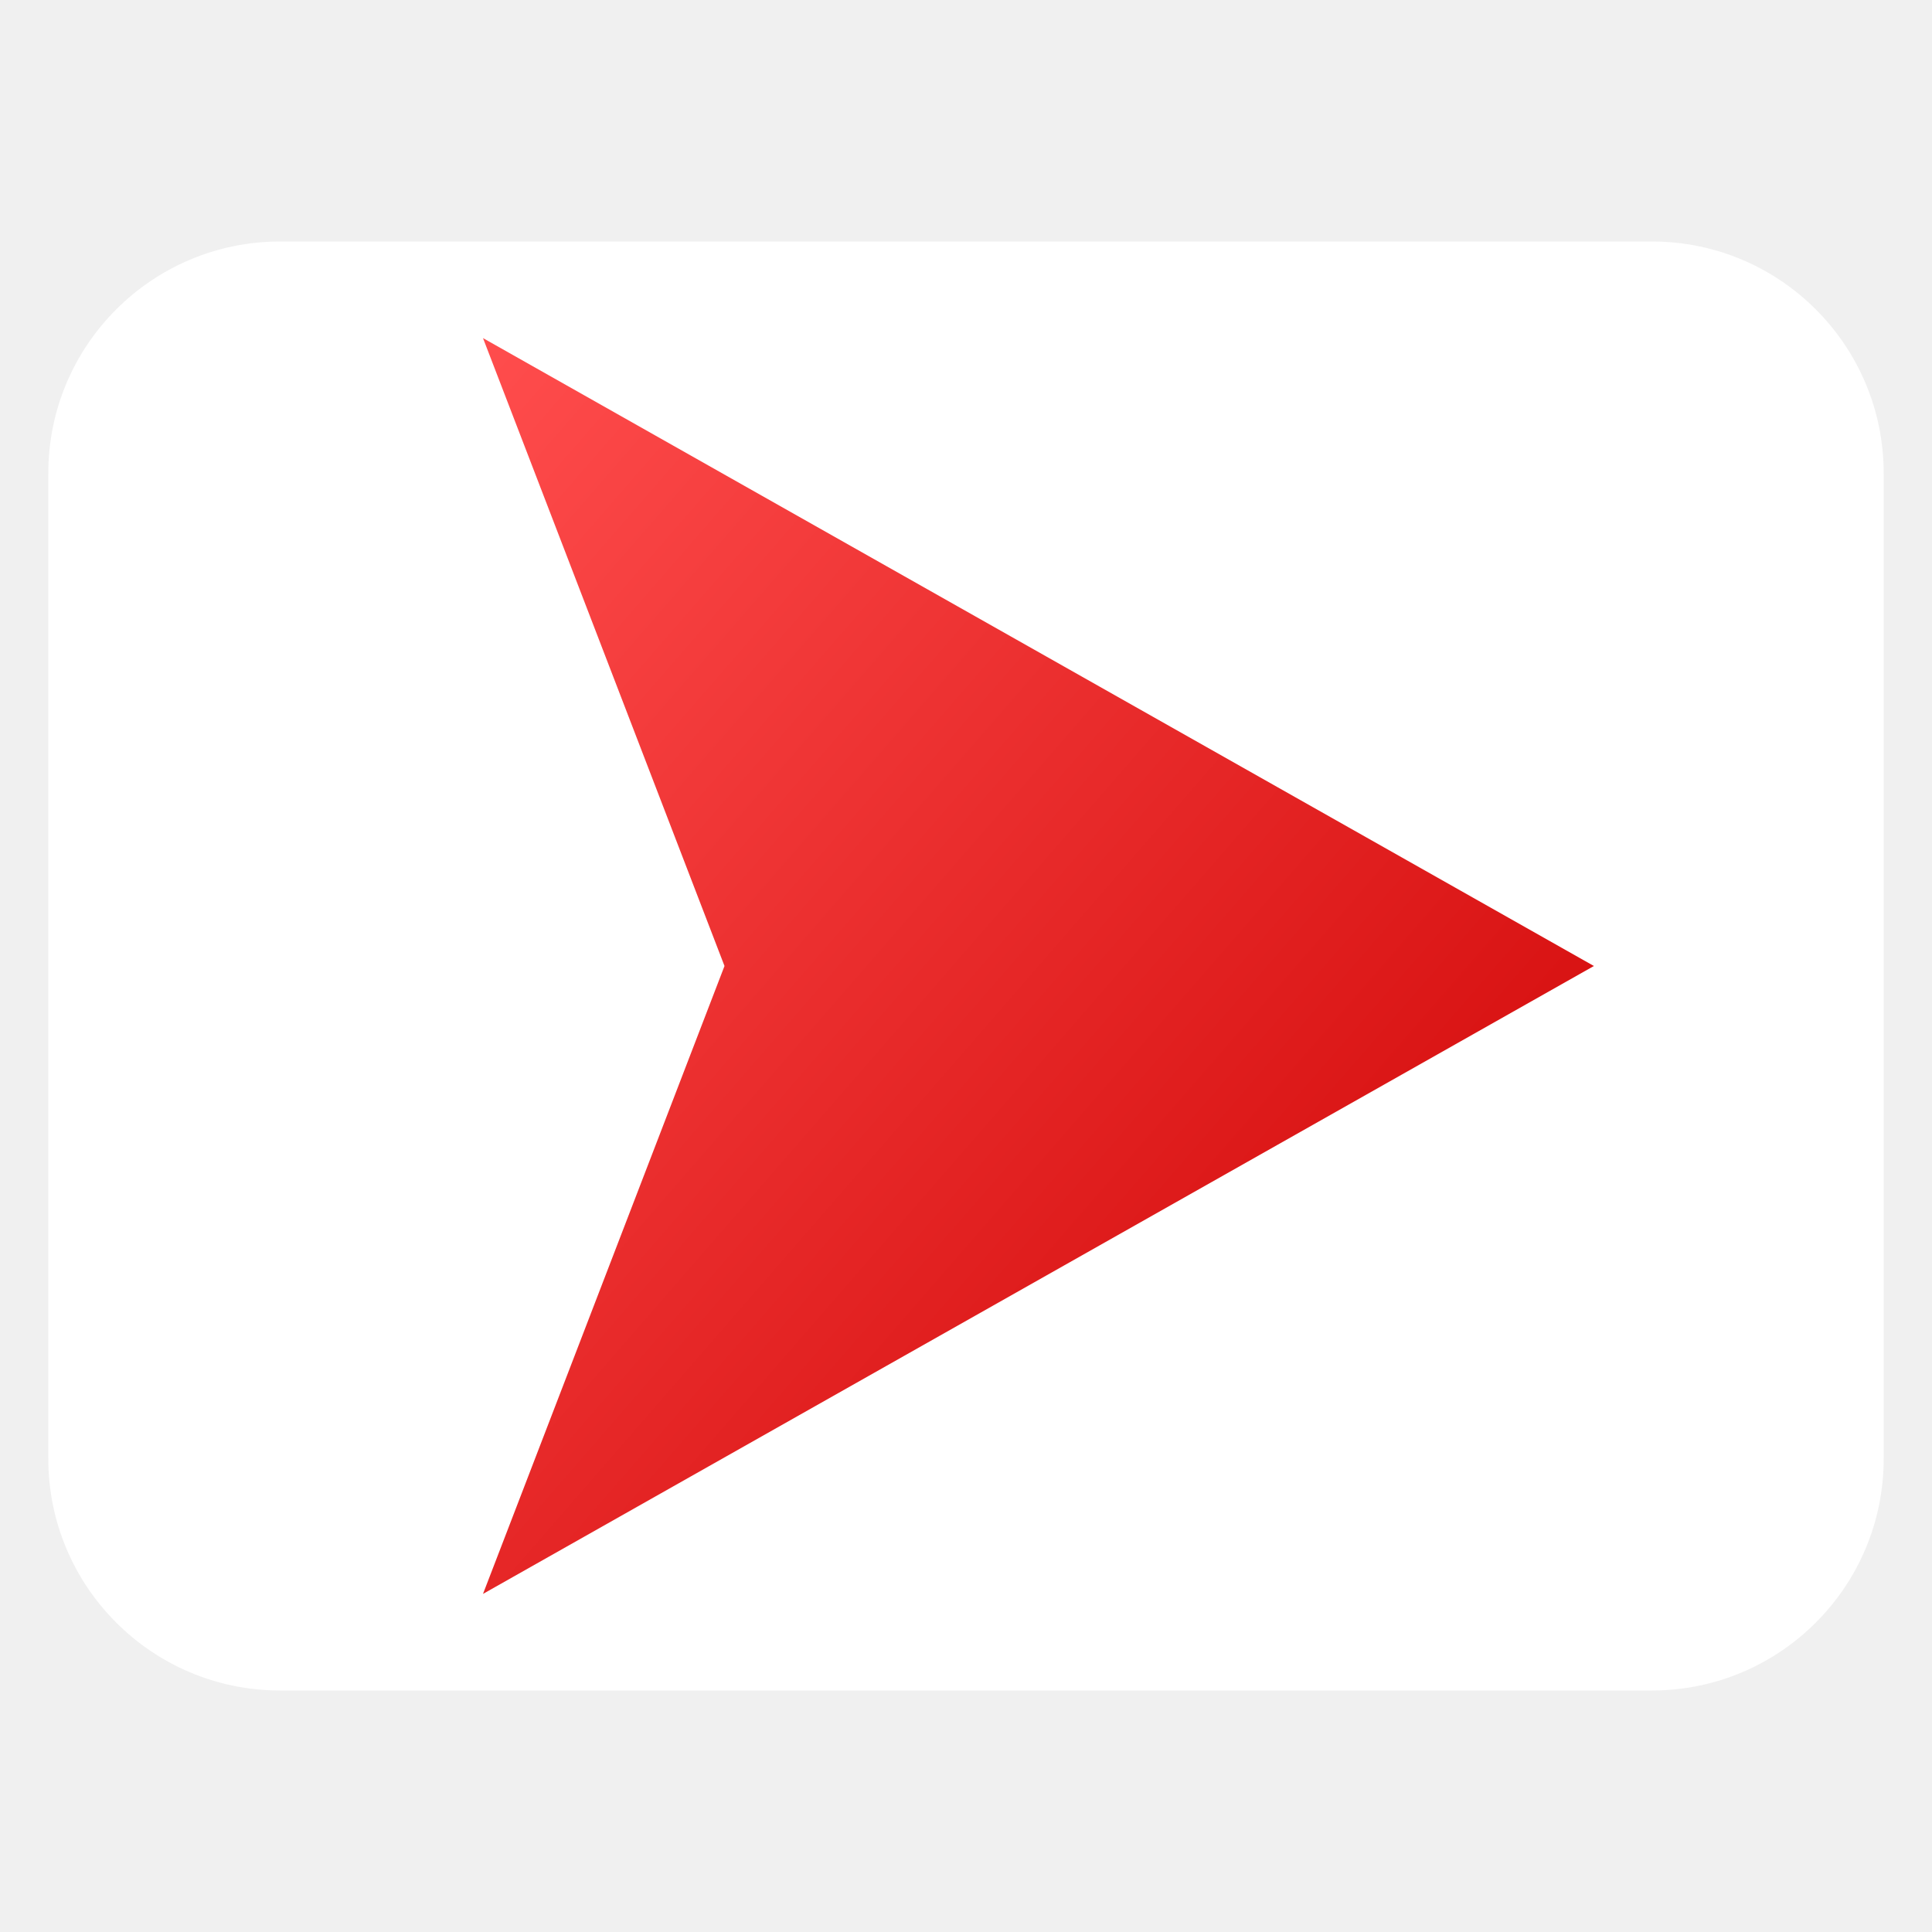
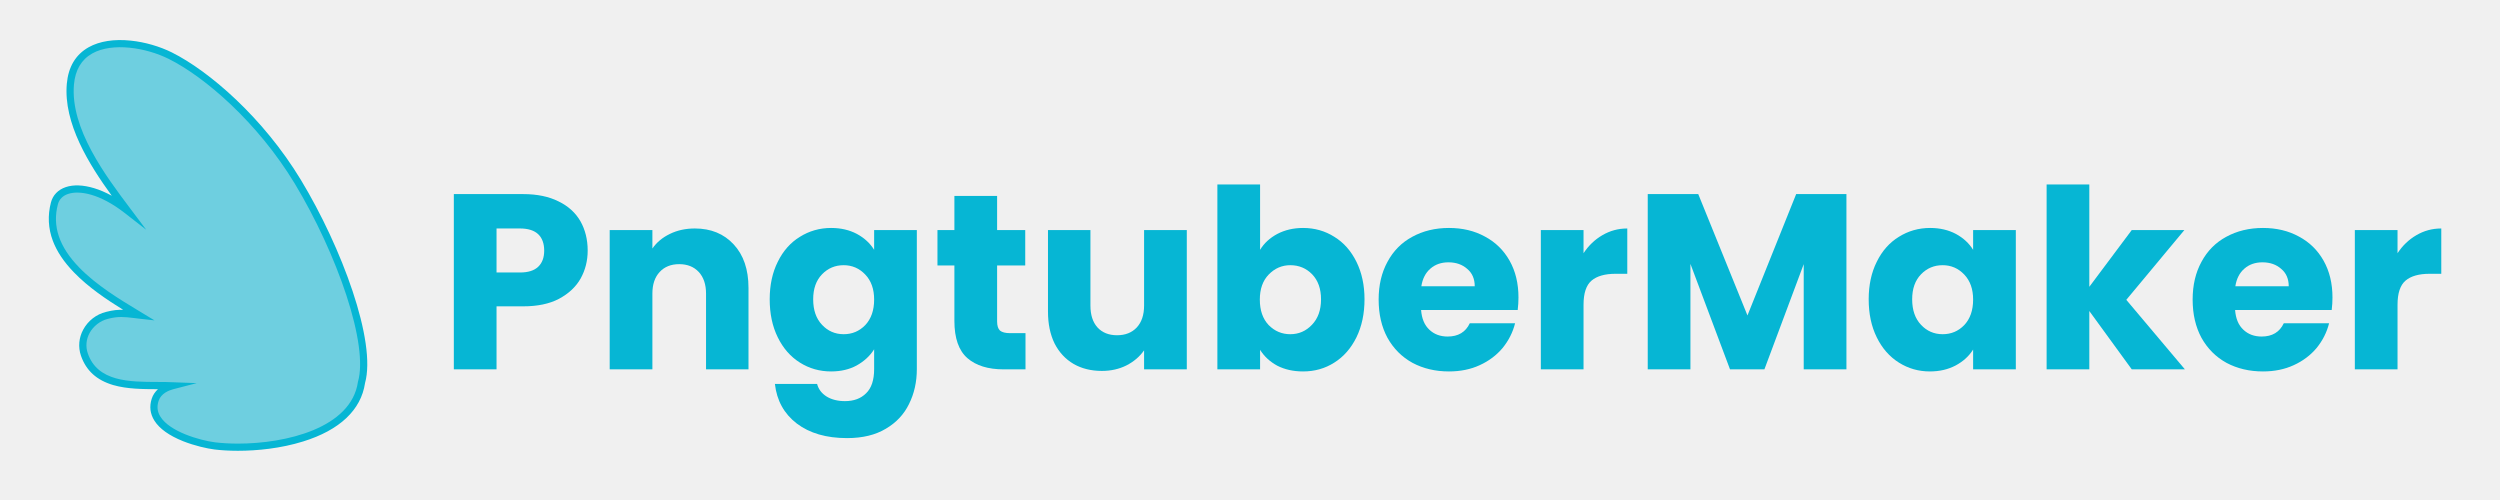
- <svg xmlns="http://www.w3.org/2000/svg" width="400" height="400" viewBox="0 0 200 200" fill="none">
+ <svg xmlns="http://www.w3.org/2000/svg" width="200" zoomAndPan="magnify" viewBox="0 0 150 30" height="40" preserveAspectRatio="xMidYMid meet" version="1.2">
  <defs>
-     <linearGradient id="ytRed" x1="0%" y1="0%" x2="100%" y2="100%">
-       <stop offset="0%" stop-color="#FF4D4D" />
-       <stop offset="100%" stop-color="#CC0000" />
-     </linearGradient>
+     <clipPath id="f429b2c485">
+       <path d="M 26 6 L 147.578 6 L 147.578 28 L 26 28 Z M 26 6 " />
+     </clipPath>
+     <clipPath id="fbe168928a">
+       <rect x="0" width="122" y="0" height="22" />
+     </clipPath>
+     <clipPath id="ca175abebe">
+       <path d="M 2.418 2 L 22.742 2 L 22.742 27.297 L 2.418 27.297 Z M 2.418 2 " />
+     </clipPath>
  </defs>
-   <rect x="5" y="25" width="190" height="150" rx="24" ry="24" fill="#FFFFFF" />
-   <path d="M50 35 L165 100 L50 165 L75 100 Z" fill="url(#ytRed)" />
+   <g id="770a9fca9e">
+     <g clip-rule="nonzero" clip-path="url(#f429b2c485)">
+       <g transform="matrix(1,0,0,1,26,6)">
+         <g clip-path="url(#fbe168928a)">
+           <g style="fill:#06b6d4;fill-opacity:1;">
+             <g transform="translate(0.308045, 16.16142)">
+               <path style="stroke:none" d="M 8.953 -7.125 C 8.953 -6.52 8.812 -5.961 8.531 -5.453 C 8.25 -4.953 7.816 -4.547 7.234 -4.234 C 6.66 -3.93 5.941 -3.781 5.078 -3.781 L 3.484 -3.781 L 3.484 0 L 0.922 0 L 0.922 -10.516 L 5.078 -10.516 C 5.922 -10.516 6.629 -10.367 7.203 -10.078 C 7.785 -9.797 8.223 -9.398 8.516 -8.891 C 8.805 -8.379 8.953 -7.789 8.953 -7.125 Z M 4.891 -5.812 C 5.379 -5.812 5.742 -5.926 5.984 -6.156 C 6.223 -6.383 6.344 -6.707 6.344 -7.125 C 6.344 -7.551 6.223 -7.879 5.984 -8.109 C 5.742 -8.336 5.379 -8.453 4.891 -8.453 L 3.484 -8.453 L 3.484 -5.812 Z M 4.891 -5.812 " />
+             </g>
+           </g>
+           <g style="fill:#06b6d4;fill-opacity:1;">
+             <g transform="translate(9.659424, 16.16142)">
+               <path style="stroke:none" d="M 6.031 -8.453 C 7 -8.453 7.773 -8.133 8.359 -7.5 C 8.953 -6.863 9.25 -5.992 9.25 -4.891 L 9.25 0 L 6.703 0 L 6.703 -4.547 C 6.703 -5.098 6.555 -5.531 6.266 -5.844 C 5.973 -6.156 5.582 -6.312 5.094 -6.312 C 4.602 -6.312 4.211 -6.156 3.922 -5.844 C 3.629 -5.531 3.484 -5.098 3.484 -4.547 L 3.484 0 L 0.922 0 L 0.922 -8.359 L 3.484 -8.359 L 3.484 -7.25 C 3.742 -7.625 4.094 -7.914 4.531 -8.125 C 4.977 -8.344 5.477 -8.453 6.031 -8.453 Z M 6.031 -8.453 " />
+             </g>
+           </g>
+           <g style="fill:#06b6d4;fill-opacity:1;">
+             <g transform="translate(19.76011, 16.16142)">
+               <path style="stroke:none" d="M 4.109 -8.484 C 4.691 -8.484 5.207 -8.363 5.656 -8.125 C 6.102 -7.883 6.445 -7.566 6.688 -7.172 L 6.688 -8.359 L 9.25 -8.359 L 9.25 -0.016 C 9.25 0.754 9.094 1.453 8.781 2.078 C 8.477 2.703 8.016 3.195 7.391 3.562 C 6.766 3.938 5.988 4.125 5.062 4.125 C 3.82 4.125 2.816 3.832 2.047 3.25 C 1.285 2.664 0.848 1.875 0.734 0.875 L 3.266 0.875 C 3.348 1.188 3.535 1.438 3.828 1.625 C 4.129 1.812 4.5 1.906 4.938 1.906 C 5.469 1.906 5.891 1.75 6.203 1.438 C 6.523 1.133 6.688 0.648 6.688 -0.016 L 6.688 -1.203 C 6.438 -0.805 6.086 -0.484 5.641 -0.234 C 5.203 0.004 4.691 0.125 4.109 0.125 C 3.422 0.125 2.797 -0.051 2.234 -0.406 C 1.672 -0.758 1.227 -1.266 0.906 -1.922 C 0.582 -2.578 0.422 -3.336 0.422 -4.203 C 0.422 -5.055 0.582 -5.805 0.906 -6.453 C 1.227 -7.109 1.672 -7.609 2.234 -7.953 C 2.797 -8.305 3.422 -8.484 4.109 -8.484 Z M 6.688 -4.188 C 6.688 -4.82 6.508 -5.32 6.156 -5.688 C 5.801 -6.062 5.367 -6.25 4.859 -6.25 C 4.348 -6.25 3.914 -6.066 3.562 -5.703 C 3.207 -5.336 3.031 -4.836 3.031 -4.203 C 3.031 -3.555 3.207 -3.047 3.562 -2.672 C 3.914 -2.297 4.348 -2.109 4.859 -2.109 C 5.367 -2.109 5.801 -2.289 6.156 -2.656 C 6.508 -3.031 6.688 -3.539 6.688 -4.188 Z M 6.688 -4.188 " />
+             </g>
+           </g>
+           <g style="fill:#06b6d4;fill-opacity:1;">
+             <g transform="translate(29.93573, 16.16142)">
+               <path style="stroke:none" d="M 5.594 -2.172 L 5.594 0 L 4.281 0 C 3.352 0 2.629 -0.223 2.109 -0.672 C 1.586 -1.129 1.328 -1.875 1.328 -2.906 L 1.328 -6.234 L 0.312 -6.234 L 0.312 -8.359 L 1.328 -8.359 L 1.328 -10.406 L 3.891 -10.406 L 3.891 -8.359 L 5.578 -8.359 L 5.578 -6.234 L 3.891 -6.234 L 3.891 -2.875 C 3.891 -2.625 3.945 -2.441 4.062 -2.328 C 4.188 -2.223 4.391 -2.172 4.672 -2.172 Z M 5.594 -2.172 " />
+             </g>
+           </g>
+           <g style="fill:#06b6d4;fill-opacity:1;">
+             <g transform="translate(36.02012, 16.16142)">
+               <path style="stroke:none" d="M 9.188 -8.359 L 9.188 0 L 6.625 0 L 6.625 -1.141 C 6.363 -0.766 6.008 -0.461 5.562 -0.234 C 5.125 -0.016 4.633 0.094 4.094 0.094 C 3.445 0.094 2.879 -0.047 2.391 -0.328 C 1.898 -0.617 1.52 -1.031 1.25 -1.562 C 0.988 -2.102 0.859 -2.738 0.859 -3.469 L 0.859 -8.359 L 3.406 -8.359 L 3.406 -3.828 C 3.406 -3.266 3.547 -2.828 3.828 -2.516 C 4.117 -2.203 4.508 -2.047 5 -2.047 C 5.5 -2.047 5.895 -2.203 6.188 -2.516 C 6.477 -2.828 6.625 -3.266 6.625 -3.828 L 6.625 -8.359 Z M 9.188 -8.359 " />
+             </g>
+           </g>
+           <g style="fill:#06b6d4;fill-opacity:1;">
+             <g transform="translate(46.1208, 16.16142)">
+               <path style="stroke:none" d="M 3.484 -7.172 C 3.723 -7.566 4.066 -7.883 4.516 -8.125 C 4.973 -8.363 5.488 -8.484 6.062 -8.484 C 6.758 -8.484 7.383 -8.305 7.938 -7.953 C 8.5 -7.609 8.941 -7.109 9.266 -6.453 C 9.586 -5.805 9.75 -5.055 9.75 -4.203 C 9.75 -3.336 9.586 -2.578 9.266 -1.922 C 8.941 -1.266 8.5 -0.758 7.938 -0.406 C 7.383 -0.051 6.758 0.125 6.062 0.125 C 5.477 0.125 4.961 0.008 4.516 -0.219 C 4.078 -0.457 3.734 -0.773 3.484 -1.172 L 3.484 0 L 0.922 0 L 0.922 -11.094 L 3.484 -11.094 Z M 7.141 -4.203 C 7.141 -4.836 6.961 -5.336 6.609 -5.703 C 6.254 -6.066 5.816 -6.25 5.297 -6.25 C 4.797 -6.25 4.363 -6.062 4 -5.688 C 3.645 -5.32 3.469 -4.82 3.469 -4.188 C 3.469 -3.539 3.645 -3.031 4 -2.656 C 4.363 -2.289 4.797 -2.109 5.297 -2.109 C 5.805 -2.109 6.238 -2.297 6.594 -2.672 C 6.957 -3.047 7.141 -3.555 7.141 -4.203 Z M 7.141 -4.203 " />
+             </g>
+           </g>
+           <g style="fill:#06b6d4;fill-opacity:1;">
+             <g transform="translate(56.29642, 16.16142)">
+               <path style="stroke:none" d="M 8.812 -4.312 C 8.812 -4.07 8.797 -3.82 8.766 -3.562 L 2.969 -3.562 C 3.008 -3.039 3.176 -2.645 3.469 -2.375 C 3.758 -2.102 4.125 -1.969 4.562 -1.969 C 5.195 -1.969 5.641 -2.234 5.891 -2.766 L 8.609 -2.766 C 8.473 -2.223 8.223 -1.727 7.859 -1.281 C 7.492 -0.844 7.035 -0.5 6.484 -0.25 C 5.941 0 5.328 0.125 4.641 0.125 C 3.828 0.125 3.098 -0.047 2.453 -0.391 C 1.816 -0.742 1.316 -1.242 0.953 -1.891 C 0.598 -2.547 0.422 -3.312 0.422 -4.188 C 0.422 -5.051 0.598 -5.805 0.953 -6.453 C 1.305 -7.109 1.801 -7.609 2.438 -7.953 C 3.082 -8.305 3.816 -8.484 4.641 -8.484 C 5.453 -8.484 6.172 -8.312 6.797 -7.969 C 7.43 -7.633 7.926 -7.148 8.281 -6.516 C 8.633 -5.891 8.812 -5.156 8.812 -4.312 Z M 6.188 -4.984 C 6.188 -5.43 6.035 -5.781 5.734 -6.031 C 5.441 -6.289 5.066 -6.422 4.609 -6.422 C 4.18 -6.422 3.82 -6.297 3.531 -6.047 C 3.238 -5.797 3.055 -5.441 2.984 -4.984 Z M 6.188 -4.984 " />
+             </g>
+           </g>
+           <g style="fill:#06b6d4;fill-opacity:1;">
+             <g transform="translate(65.52791, 16.16142)">
+               <path style="stroke:none" d="M 3.484 -6.969 C 3.785 -7.426 4.16 -7.785 4.609 -8.047 C 5.066 -8.316 5.566 -8.453 6.109 -8.453 L 6.109 -5.734 L 5.406 -5.734 C 4.77 -5.734 4.289 -5.598 3.969 -5.328 C 3.645 -5.055 3.484 -4.57 3.484 -3.875 L 3.484 0 L 0.922 0 L 0.922 -8.359 L 3.484 -8.359 Z M 3.484 -6.969 " />
+             </g>
+           </g>
+           <g style="fill:#06b6d4;fill-opacity:1;">
+             <g transform="translate(71.942, 16.16142)">
+               <path style="stroke:none" d="M 12.844 -10.516 L 12.844 0 L 10.281 0 L 10.281 -6.312 L 7.922 0 L 5.859 0 L 3.484 -6.328 L 3.484 0 L 0.922 0 L 0.922 -10.516 L 3.953 -10.516 L 6.906 -3.234 L 9.828 -10.516 Z M 12.844 -10.516 " />
+             </g>
+           </g>
+           <g style="fill:#06b6d4;fill-opacity:1;">
+             <g transform="translate(85.69931, 16.16142)">
+               <path style="stroke:none" d="M 0.422 -4.203 C 0.422 -5.055 0.582 -5.805 0.906 -6.453 C 1.227 -7.109 1.672 -7.609 2.234 -7.953 C 2.797 -8.305 3.422 -8.484 4.109 -8.484 C 4.691 -8.484 5.207 -8.363 5.656 -8.125 C 6.102 -7.883 6.445 -7.566 6.688 -7.172 L 6.688 -8.359 L 9.25 -8.359 L 9.25 0 L 6.688 0 L 6.688 -1.188 C 6.438 -0.789 6.086 -0.473 5.641 -0.234 C 5.191 0.004 4.676 0.125 4.094 0.125 C 3.414 0.125 2.797 -0.051 2.234 -0.406 C 1.672 -0.758 1.227 -1.266 0.906 -1.922 C 0.582 -2.578 0.422 -3.336 0.422 -4.203 Z M 6.688 -4.188 C 6.688 -4.82 6.508 -5.32 6.156 -5.688 C 5.801 -6.062 5.367 -6.25 4.859 -6.25 C 4.348 -6.25 3.914 -6.066 3.562 -5.703 C 3.207 -5.336 3.031 -4.836 3.031 -4.203 C 3.031 -3.555 3.207 -3.047 3.562 -2.672 C 3.914 -2.297 4.348 -2.109 4.859 -2.109 C 5.367 -2.109 5.801 -2.289 6.156 -2.656 C 6.508 -3.031 6.688 -3.539 6.688 -4.188 Z M 6.688 -4.188 " />
+             </g>
+           </g>
+           <g style="fill:#06b6d4;fill-opacity:1;">
+             <g transform="translate(95.87493, 16.16142)">
+               <path style="stroke:none" d="M 6.031 0 L 3.484 -3.5 L 3.484 0 L 0.922 0 L 0.922 -11.094 L 3.484 -11.094 L 3.484 -4.953 L 6.031 -8.359 L 9.188 -8.359 L 5.703 -4.172 L 9.219 0 Z M 6.031 0 " />
+             </g>
+           </g>
+           <g style="fill:#06b6d4;fill-opacity:1;">
+             <g transform="translate(105.1364, 16.16142)">
+               <path style="stroke:none" d="M 8.812 -4.312 C 8.812 -4.07 8.797 -3.82 8.766 -3.562 L 2.969 -3.562 C 3.008 -3.039 3.176 -2.645 3.469 -2.375 C 3.758 -2.102 4.125 -1.969 4.562 -1.969 C 5.195 -1.969 5.641 -2.234 5.891 -2.766 L 8.609 -2.766 C 8.473 -2.223 8.223 -1.727 7.859 -1.281 C 7.492 -0.844 7.035 -0.5 6.484 -0.25 C 5.941 0 5.328 0.125 4.641 0.125 C 3.828 0.125 3.098 -0.047 2.453 -0.391 C 1.816 -0.742 1.316 -1.242 0.953 -1.891 C 0.598 -2.547 0.422 -3.312 0.422 -4.188 C 0.422 -5.051 0.598 -5.805 0.953 -6.453 C 1.305 -7.109 1.801 -7.609 2.438 -7.953 C 3.082 -8.305 3.816 -8.484 4.641 -8.484 C 5.453 -8.484 6.172 -8.312 6.797 -7.969 C 7.43 -7.633 7.926 -7.148 8.281 -6.516 C 8.633 -5.891 8.812 -5.156 8.812 -4.312 Z M 6.188 -4.984 C 6.188 -5.43 6.035 -5.781 5.734 -6.031 C 5.441 -6.289 5.066 -6.422 4.609 -6.422 C 4.18 -6.422 3.82 -6.297 3.531 -6.047 C 3.238 -5.797 3.055 -5.441 2.984 -4.984 Z M 6.188 -4.984 " />
+             </g>
+           </g>
+           <g style="fill:#06b6d4;fill-opacity:1;">
+             <g transform="translate(114.3679, 16.16142)">
+               <path style="stroke:none" d="M 3.484 -6.969 C 3.785 -7.426 4.16 -7.785 4.609 -8.047 C 5.066 -8.316 5.566 -8.453 6.109 -8.453 L 6.109 -5.734 L 5.406 -5.734 C 4.77 -5.734 4.289 -5.598 3.969 -5.328 C 3.645 -5.055 3.484 -4.57 3.484 -3.875 L 3.484 0 L 0.922 0 L 0.922 -8.359 L 3.484 -8.359 Z M 3.484 -6.969 " />
+             </g>
+           </g>
+         </g>
+       </g>
+     </g>
+     <path style=" stroke:none;fill-rule:nonzero;fill:#6ecfe0;fill-opacity:1;" d="M 17.871 10.906 C 15.617 7.184 12.398 4.43 10.223 3.34 C 8.234 2.348 4.496 1.941 4.223 5.051 C 3.984 7.746 6.109 10.605 7.617 12.609 C 5.477 10.938 3.566 11.035 3.262 12.207 C 2.43 15.398 6.082 17.551 8.316 18.898 C 7.543 18.812 7.191 18.727 6.41 18.922 C 5.414 19.176 4.707 20.227 5.062 21.262 C 5.809 23.461 8.531 23.074 10.336 23.148 C 9.891 23.262 9.465 23.52 9.312 23.984 C 8.73 25.746 11.688 26.602 12.898 26.754 C 15.605 27.09 21.191 26.434 21.691 22.941 C 22.348 20.621 20.43 15.141 17.871 10.906 " />
+     <g clip-rule="nonzero" clip-path="url(#ca175abebe)">
+       <path style=" stroke:none;fill-rule:nonzero;fill:#06b6d4;fill-opacity:1;" d="M 7.281 19.02 C 7.039 19.02 6.797 19.047 6.465 19.133 C 6.008 19.25 5.602 19.566 5.375 19.98 C 5.168 20.363 5.129 20.793 5.266 21.195 C 5.848 22.91 7.77 22.914 9.465 22.918 C 9.773 22.918 10.066 22.918 10.344 22.934 L 11.805 22.988 L 10.387 23.355 C 10.125 23.426 9.664 23.605 9.516 24.051 C 9.402 24.398 9.438 24.711 9.629 25.008 C 10.188 25.895 11.949 26.418 12.926 26.543 C 13.332 26.59 13.793 26.617 14.285 26.617 C 17.141 26.617 21.078 25.691 21.477 22.91 L 21.477 22.898 L 21.484 22.883 C 21.781 21.836 21.531 19.996 20.781 17.711 C 20.066 15.531 18.941 13.094 17.688 11.02 C 15.465 7.348 12.289 4.613 10.125 3.535 C 8.766 2.859 6.754 2.527 5.535 3.207 C 4.883 3.574 4.516 4.199 4.438 5.066 C 4.203 7.715 6.363 10.582 7.793 12.48 L 8.773 13.785 L 7.484 12.781 C 5.973 11.602 4.738 11.414 4.082 11.637 C 3.762 11.746 3.551 11.961 3.473 12.262 C 3.129 13.566 3.547 14.805 4.746 16.043 C 5.789 17.121 7.195 17.969 8.328 18.652 L 9.27 19.223 L 8.289 19.113 C 8.191 19.102 8.098 19.09 8.008 19.078 C 7.727 19.047 7.508 19.02 7.281 19.02 Z M 14.273 27.047 C 13.738 27.047 13.262 27.016 12.871 26.969 C 12.418 26.91 11.688 26.75 10.988 26.473 C 10.148 26.137 9.57 25.723 9.266 25.242 C 9.004 24.828 8.953 24.383 9.105 23.918 C 9.176 23.699 9.305 23.508 9.477 23.352 C 9.473 23.352 9.465 23.352 9.461 23.352 C 8.605 23.348 7.633 23.348 6.797 23.105 C 5.797 22.812 5.164 22.234 4.855 21.336 C 4.68 20.816 4.73 20.262 4.996 19.773 C 5.281 19.246 5.777 18.859 6.359 18.715 C 6.781 18.605 7.09 18.578 7.391 18.59 C 6.398 17.973 5.305 17.242 4.438 16.344 C 3.84 15.727 3.414 15.094 3.172 14.453 C 2.891 13.707 2.852 12.93 3.055 12.152 C 3.168 11.711 3.484 11.383 3.945 11.227 C 4.406 11.07 4.992 11.094 5.641 11.289 C 5.984 11.391 6.344 11.547 6.707 11.746 C 5.34 9.863 3.801 7.398 4.008 5.031 C 4.098 4.012 4.539 3.273 5.324 2.832 C 5.977 2.469 6.848 2.332 7.848 2.438 C 8.688 2.523 9.586 2.785 10.316 3.148 C 12.539 4.258 15.789 7.051 18.055 10.797 C 20.496 14.832 22.598 20.484 21.902 22.984 C 21.664 24.598 20.379 25.809 18.188 26.488 C 16.859 26.902 15.438 27.047 14.273 27.047 " />
+     </g>
+   </g>
</svg>
